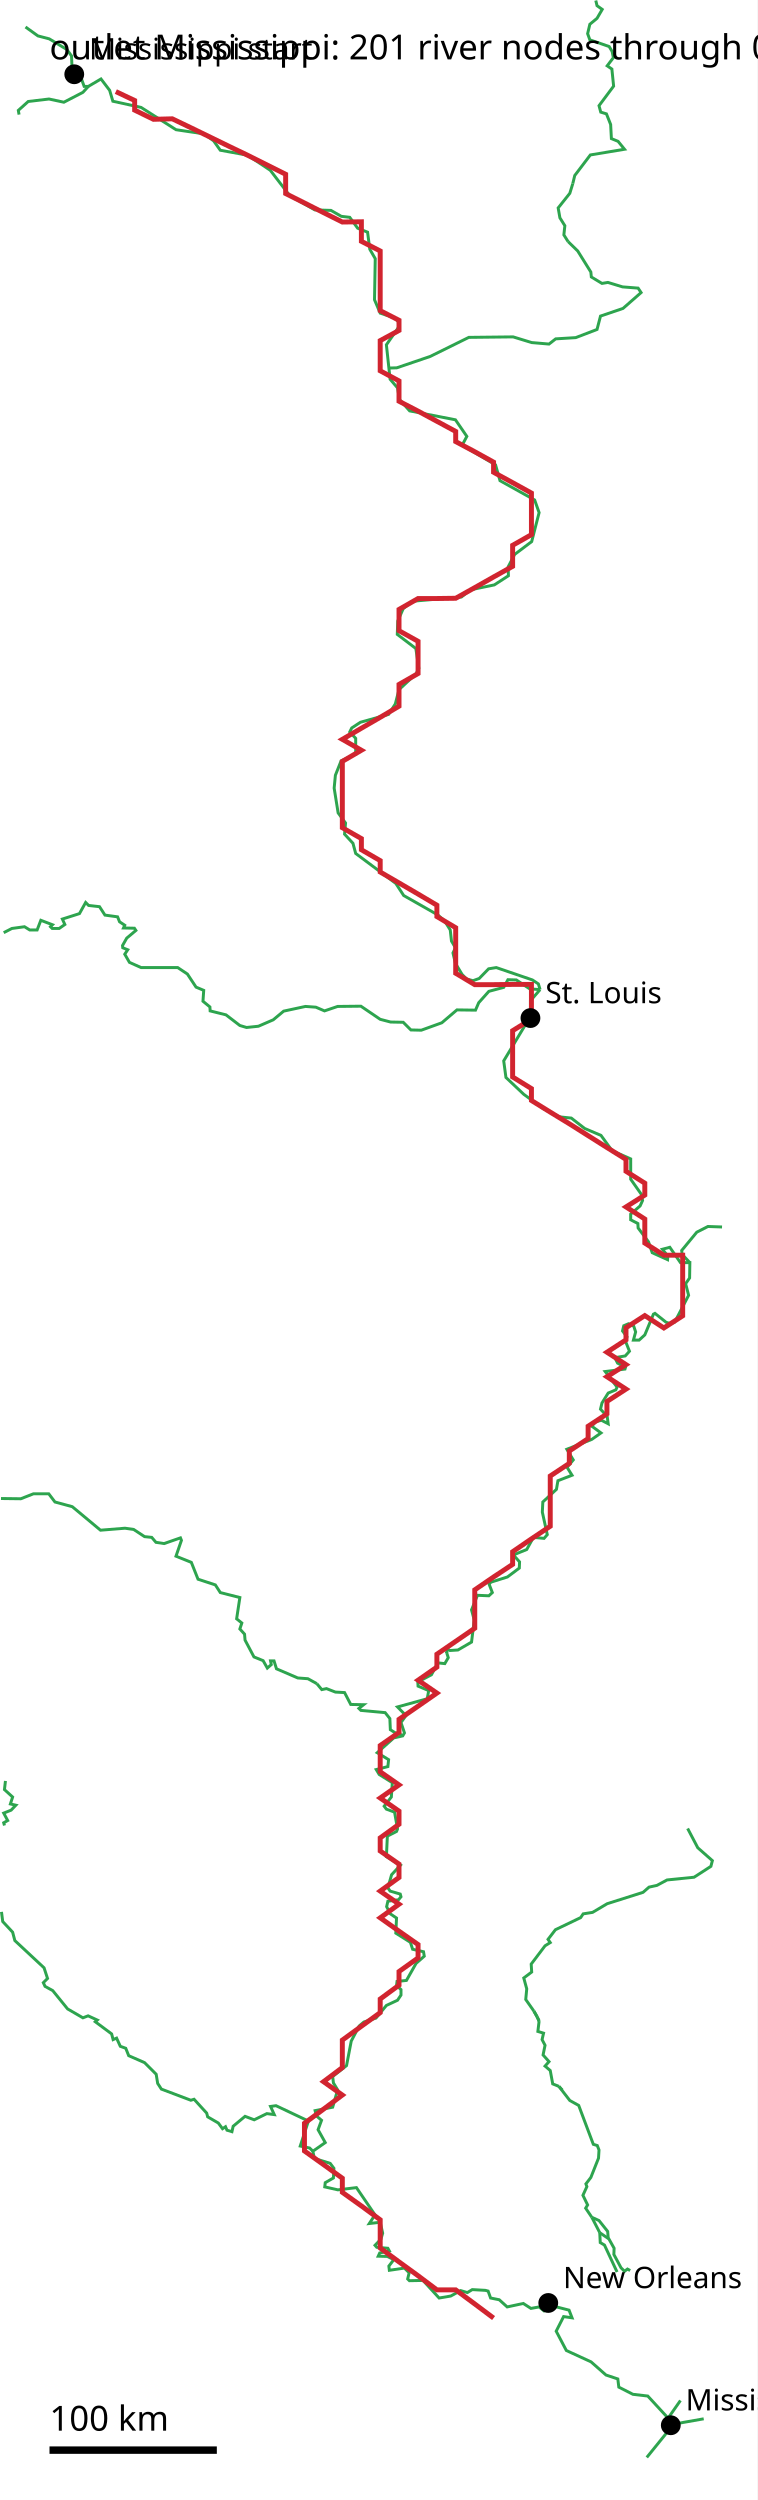
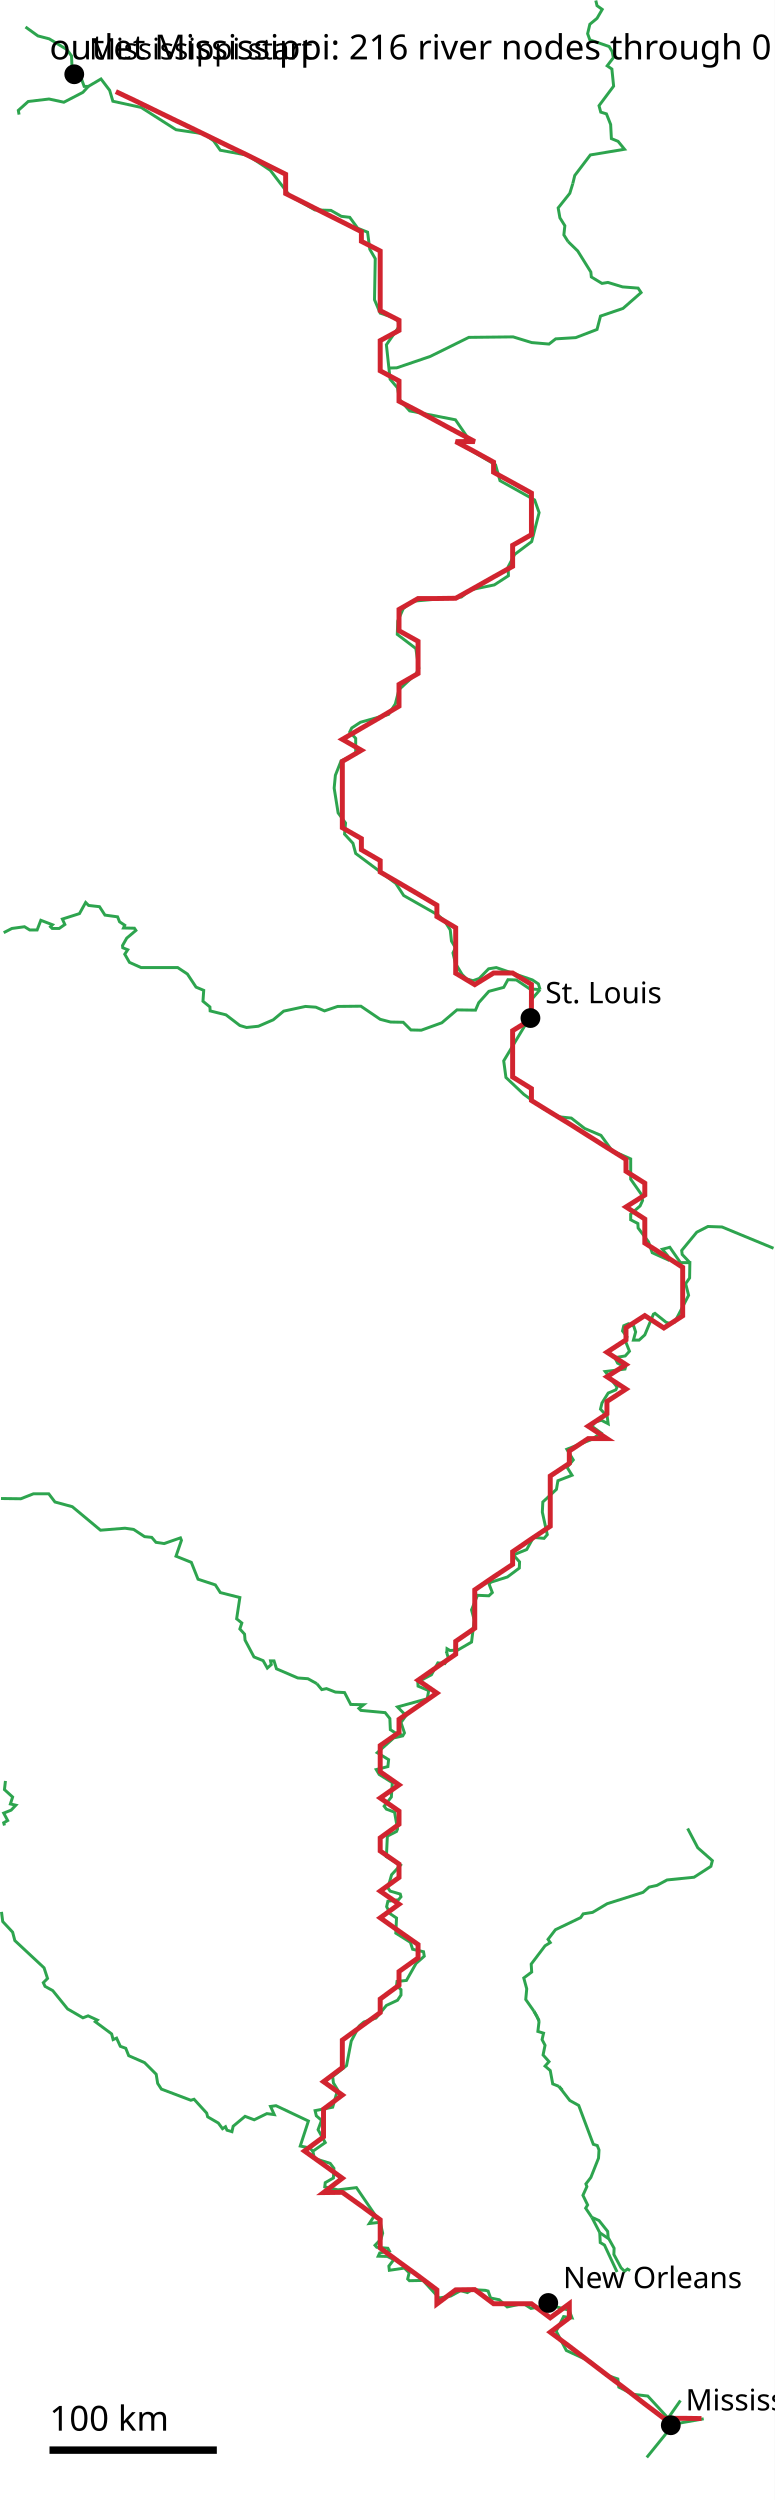
- <svg xmlns="http://www.w3.org/2000/svg" width="306" height="1010" viewBox="0 0 306 1010">
+ <svg xmlns="http://www.w3.org/2000/svg" width="313" height="1010" viewBox="0 0 313 1010">
  <rect width="100%" height="100%" fill="#ffffff" />
  <polyline fill="none" stroke="#2da44e" stroke-width="1.2" points="0.4,605.4 8.4,605.5 13.5,603.5 19.7,603.5 22.2,606.8 29.2,608.7 40.6,618.2 50.5,617.4 54.0,617.9 58.4,620.8 61.3,621.1 63.0,623.1 66.3,623.6 72.9,621.3 73.3,622.3 71.1,628.7 77.3,631.2 80.0,638.0 87.0,640.3 89.0,643.4 96.9,645.4 95.6,654.0 97.7,655.7 96.9,658.1 98.8,660.2 99.0,662.6 102.6,669.4 106.3,670.9 108.0,673.9 109.6,672.5 109.3,671.0 110.7,671.0 111.7,674.2 120.3,677.9 124.4,678.2 128.0,680.2" />
  <polyline fill="none" stroke="#2da44e" stroke-width="1.2" points="128.0,680.2 130.0,682.6 131.9,682.2 135.5,683.6 139.2,683.8 141.7,688.6 146.9,688.7 145.0,690.2 145.8,691.0 155.6,691.9 157.5,694.3 157.7,698.8 160.5,700.6 161.4,700.1 162.2,701.3" />
  <polyline fill="none" stroke="#2da44e" stroke-width="1.2" points="10.3,10.9 15.3,14.5 19.9,15.7 27.0,20.0 28.9,22.6 29.1,27.6 32.7,31.3 34.0,34.9 35.7,34.9 40.8,31.9 44.3,36.5 45.6,40.9 57.0,43.4 71.1,52.4 82.5,54.1 86.3,56.9 89.0,60.7 100.0,62.7 109.2,68.8 117.1,79.1 127.2,84.8 133.7,85.0 137.9,87.4 141.3,87.8 144.5,92.2 148.5,93.8 149.4,100.7 151.6,104.5 151.3,121.1 153.6,126.5 159.5,128.5 160.9,129.9 161.1,132.1 156.1,139.3 157.6,153.2 160.6,156.7 161.4,161.4 165.5,166.0 184.0,169.6 188.6,176.3 186.9,179.5 187.6,180.4 200.2,187.8 202.0,194.2 216.0,202.0 217.8,207.1 214.8,218.8 207.9,224.0 205.3,229.0 205.4,232.6 199.7,236.3 190.0,238.3 186.4,241.2 166.6,242.9 162.9,245.9 160.7,250.9 160.5,256.3 168.0,262.0 169.2,270.0 168.1,272.2 161.2,278.6 159.7,284.4 157.0,288.6 145.6,291.8 142.1,294.1 141.3,295.7 143.7,298.3 143.7,304.7 137.8,307.4 135.5,313.2 135.0,318.4 136.6,328.4 139.6,332.5 139.2,337.0 142.6,340.7 143.7,344.8 159.9,356.9 163.1,361.8 177.0,369.7 179.7,372.2 181.9,375.7 182.4,380.2 184.0,382.9 183.0,385.0 184.0,389.2 186.7,393.7 188.5,395.5 191.1,396.2 193.6,395.3 197.4,391.4 200.5,390.9 215.1,395.9 217.5,397.5 218.2,399.8" />
  <polyline fill="none" stroke="#2da44e" stroke-width="1.2" points="231.4,74.2 230.2,78.1 225.5,84.0 226.2,88.0 228.2,91.2 227.8,94.9 229.5,97.6" />
  <polyline fill="none" stroke="#2da44e" stroke-width="1.2" points="240.7,0.2 241.2,2.3 243.3,3.8 241.2,7.4 238.3,9.8 237.4,13.6 238.3,16.1 246.1,18.8 247.3,20.8 247.8,23.3 245.3,26.6 247.2,27.9 247.9,34.8 242.0,42.7 242.7,45.3 245.0,46.0 246.7,50.3 247.0,56.0 249.7,57.1 252.3,60.3 238.5,62.6 232.2,70.9 231.4,74.2" />
  <polyline fill="none" stroke="#2da44e" stroke-width="1.2" points="229.5,97.6 233.4,101.4 238.7,109.9 238.9,111.9 243.2,114.5 245.6,114.1 251.5,115.9 257.8,116.4 259.0,118.2 251.7,124.6 242.6,127.7 241.2,133.1 232.6,136.4 224.5,136.9 221.8,139.0 214.8,138.4 207.3,136.1 189.4,136.3 173.8,144.0 160.3,148.6 156.9,148.7" />
  <polyline fill="none" stroke="#2da44e" stroke-width="1.2" points="218.2,399.8 214.3,404.3 214.3,410.6 203.5,428.6 204.4,435.3 211.6,442.1 219.5,447.9 225.9,451.2 230.8,451.7 236.2,455.9 242.8,458.7 247.3,464.9 254.8,468.2 254.8,476.4 259.1,482.5 259.6,485.0 258.6,487.2 254.8,490.5 254.8,492.8 257.7,494.3 257.8,496.1 262.0,501.7 263.5,506.1 269.7,508.9 269.8,507.4 267.6,504.7 270.6,503.9 274.9,510.1 278.7,510.1 278.6,516.3 277.0,518.6 278.2,523.3 272.6,534.1 271.0,534.8 269.1,534.2 264.6,530.6 264.0,530.9 260.5,539.3 258.2,541.4 255.9,541.4 256.8,538.1 256.0,535.7 253.9,534.8 252.0,535.6 251.5,537.7 253.3,540.1 252.8,542.1 254.3,545.9 252.6,547.8 248.4,548.5 249.5,550.7 252.7,552.4 252.5,553.1 244.5,554.1 249.3,560.4 248.8,561.5 245.7,562.8 243.2,566.8 242.6,569.3 245.3,572.2 245.7,575.2 243.0,573.8 240.6,574.4 239.1,576.2 242.8,578.9 239.1,581.5 229.0,585.5 231.6,589.8 229.1,592.8 231.1,596.0 225.4,598.2 224.8,601.7 219.3,606.8 219.1,610.9 221.1,620.0 219.8,621.5 215.5,621.1 212.8,626.0 207.4,628.2 209.9,631.0 209.8,633.5 205.0,637.1 198.3,639.2 197.6,640.0 198.9,643.4 197.5,644.7 192.9,644.5 190.5,650.4 191.6,654.5 190.5,663.4 185.0,666.6 181.8,666.8 180.6,666.1 180.5,667.8" />
  <polyline fill="none" stroke="#2da44e" stroke-width="1.2" points="180.5,667.8 180.3,667.2" />
  <polyline fill="none" stroke="#2da44e" stroke-width="1.2" points="180.5,667.8 181.1,669.7 179.7,672.1 176.9,671.8 174.3,676.6 168.8,679.5 168.9,681.2 173.2,683.0 172.6,686.3 160.6,689.6 164.0,693.1 162.0,695.9 163.4,700.1 162.7,701.3 159.1,702.1 152.4,708.1 157.0,710.9 156.7,713.7 152.0,714.9 153.2,716.9 158.5,720.2 158.1,726.0 155.2,729.7 156.1,730.9 159.4,732.1 160.6,738.9 160.2,739.9 156.5,741.8 156.1,750.1 161.8,753.5 158.2,757.4 156.7,762.7 157.6,764.0 161.7,765.2 162.0,766.3 161.0,767.5 156.7,768.1 156.2,770.3 157.7,773.2 160.2,774.9 159.9,781.0 165.8,784.7 166.7,787.5 171.1,788.5 171.4,790.3 168.1,793.2 164.2,800.1 160.4,800.5 160.2,802.1 162.0,803.8 162.0,806.0 160.6,808.1 156.1,810.2 151.9,815.3 147.0,816.9 145.1,818.5 141.9,824.6 140.0,834.5 134.4,838.9 134.7,841.5 136.4,844.3 134.4,851.3 127.3,852.7 127.8,854.8 129.9,856.6 128.5,860.4 131.4,865.6 126.4,869.1 127.0,872.0 133.4,874.0 134.9,876.0 134.7,879.9 131.4,881.8 131.2,883.5 136.5,884.7 144.0,883.8 151.5,894.8 149.2,898.3 153.6,897.8 154.6,902.2 153.9,904.6 151.5,907.1 152.2,907.9 156.7,908.3 157.3,909.4 153.4,910.2 152.8,911.5 156.5,911.6 159.1,912.9 157.1,915.5 157.3,917.2 163.4,916.3 165.3,918.2 164.7,920.7 165.4,921.4 170.9,921.3 177.4,928.4 182.1,927.6 186.1,925.4 188.8,926.2 190.8,925.0 196.1,925.3 197.2,925.6 198.2,928.4 201.7,929.1 204.9,932.0 211.4,930.6 214.5,932.6 217.8,932.0 219.8,933.6 223.3,931.6 229.9,933.3 231.1,936.4 227.7,935.9 224.7,941.8 228.8,949.6 238.8,954.2 244.8,959.5 249.6,961.1 250.0,964.4 255.7,967.3 261.7,968.0 269.8,976.8 270.5,979.6 269.3,982.9 261.3,992.8" />
  <polyline fill="none" stroke="#2da44e" stroke-width="1.2" points="274.9,969.8 270.0,976.8" />
  <polyline fill="none" stroke="#2da44e" stroke-width="1.2" points="270.7,979.6 284.3,977.2" />
  <polyline fill="none" stroke="#2da44e" stroke-width="1.2" points="2.2,719.5 1.8,723.0 5.1,726.0 4.2,728.8 6.4,729.3 4.5,731.3 1.5,732.5 3.1,735.5 1.5,736.4 1.8,737.5" />
  <polyline fill="none" stroke="#2da44e" stroke-width="1.2" points="0.6,772.4 1.1,776.3 5.1,780.6 6.0,784.0 17.8,795.0 19.2,799.3 17.5,801.0 18.2,802.5 21.3,804.2 27.3,811.6 33.5,815.2 35.6,814.4 39.3,816.1 38.5,816.8 45.1,821.7 45.7,824.0 47.1,823.4 48.6,826.7 50.8,827.5 52.0,830.5 58.4,833.3 63.1,838.0 63.7,841.7 65.2,844.0 77.1,848.5 78.4,848.1 83.5,853.7 83.9,855.2 88.2,857.7 89.9,860.0 91.1,859.2 91.7,860.6 93.7,861.2 94.2,859.0 99.0,855.0 102.7,856.4 107.8,853.9 110.8,854.3 109.3,851.0 111.5,850.7 124.6,856.9 121.3,867.0 125.1,867.8 126.4,869.1" />
  <polyline fill="none" stroke="#2da44e" stroke-width="1.2" points="277.8,738.7 281.9,746.5 287.8,751.7 287.2,754.0 280.4,758.4 269.5,759.5 265.4,761.7 262.2,762.4 259.8,764.5 245.3,769.1 239.4,772.6 235.6,773.2 234.6,774.7 224.4,779.6 221.4,783.5 222.3,784.8 220.2,786.1 214.6,793.5 214.8,796.7 211.6,799.1 212.8,803.5 212.4,807.8 215.7,812.5" />
  <polyline fill="none" stroke="#2da44e" stroke-width="1.2" points="215.7,812.5 217.0,814.8" />
  <polyline fill="none" stroke="#2da44e" stroke-width="1.2" points="215.7,812.5 217.0,814.8" />
  <polyline fill="none" stroke="#2da44e" stroke-width="1.2" points="217.0,814.8 217.8,816.5" />
  <polyline fill="none" stroke="#2da44e" stroke-width="1.2" points="217.0,814.8 217.8,816.5" />
  <polyline fill="none" stroke="#2da44e" stroke-width="1.2" points="217.8,816.5 217.3,820.7 219.6,821.4 219.0,824.0 220.2,826.3 219.4,830.2 221.8,832.9 220.2,834.7 222.3,836.5 223.3,841.9 225.8,842.9" />
  <polyline fill="none" stroke="#2da44e" stroke-width="1.2" points="225.8,842.9 230.2,848.6 233.8,850.6 239.7,866.3 241.3,866.8 242.0,868.6 241.8,871.9 238.7,879.7 236.7,882.3 237.1,883.4 235.5,886.9 237.4,890.8 236.6,892.1 239.1,895.8" />
  <polyline fill="none" stroke="#2da44e" stroke-width="1.2" points="227.2,844.4 225.8,842.9" />
  <polyline fill="none" stroke="#2da44e" stroke-width="1.2" points="239.1,895.8 242.0,897.1 245.5,901.5 245.7,904.0 248.1,908.3 248.0,910.8 250.9,916.2 252.3,917.6 253.5,916.7 254.6,917.3" />
  <polyline fill="none" stroke="#2da44e" stroke-width="1.2" points="239.1,895.8 242.3,902.0" />
  <polyline fill="none" stroke="#2da44e" stroke-width="1.2" points="242.3,902.0 245.8,904.4" />
  <polyline fill="none" stroke="#2da44e" stroke-width="1.2" points="242.3,902.0 242.5,906.0 244.2,907.0 249.3,917.9" />
  <polyline fill="none" stroke="#2da44e" stroke-width="1.2" points="7.7,46.3 7.4,44.6 11.4,41.0 19.8,40.0 25.8,41.3 33.5,37.3 35.7,34.9" />
  <polyline fill="none" stroke="#2da44e" stroke-width="1.2" points="1.5,376.8 4.8,375.1 9.9,374.4 12.0,375.7 15.0,375.7 16.5,371.8 21.2,373.6 20.4,374.4 21.1,375.1 23.9,375.1 26.2,373.5 25.2,371.3 32.1,369.1 34.6,364.6 35.8,365.8 40.2,366.3 42.4,369.7 47.5,370.4 48.3,372.4 50.4,373.8 49.9,374.9 54.3,375.0 54.9,375.9 51.2,379.0 49.5,382.0 49.6,382.9 51.6,383.7 50.4,385.5 52.3,388.8 57.0,390.9 71.8,390.9 75.7,393.5 79.2,398.8 82.3,400.1 82.0,404.5 84.8,406.8 84.9,408.4 91.3,410.0 96.9,414.3 99.6,415.1 104.4,414.6 110.4,412.0 114.6,408.5 123.4,406.6 127.6,406.9 131.1,408.4 136.4,406.6 145.8,406.5 153.6,411.8 157.8,412.9 162.9,413.0 166.0,416.1 170.2,416.2 178.5,413.2 184.6,408.0 192.1,408.1 193.4,405.1 197.5,400.5 203.5,398.9 205.2,395.8 208.6,395.9 214.0,399.5 218.2,399.8" />
-   <polyline fill="none" stroke="#2da44e" stroke-width="1.2" points="291.7,495.7 286.0,495.5 281.5,497.8 275.4,505.2 275.6,506.8 278.7,510.1" />
-   <polyline fill="none" stroke="#d1242f" stroke-width="2" points="46.8,37.0 54.4,40.6 54.4,44.5 62.0,48.2 69.6,48.0 77.3,51.7 84.9,55.4 92.5,59.1 100.2,62.8 107.8,66.6 115.4,70.4 115.4,74.3 115.4,78.2 123.0,82.0 130.7,85.9 138.3,89.7 146.0,89.6 146.0,93.6 146.0,97.5 153.6,101.4 153.6,105.4 153.6,109.4 153.6,113.4 153.6,117.4 153.6,121.4 153.6,125.5 161.2,129.4 161.2,133.5 153.6,137.6 153.6,141.7 153.6,145.8 153.6,149.8 161.2,153.9 161.2,158.0 161.2,162.1 168.9,166.1 176.5,170.2 184.1,174.3 184.1,178.4 191.8,182.5 199.4,186.7 199.4,190.8 207.1,195.0 214.7,199.2 214.7,203.4 214.7,207.6 214.7,211.8 214.7,216.0 207.1,220.3 207.1,224.5 207.1,228.8 199.4,233.1 191.8,237.4 184.1,241.7 176.5,241.8 168.9,241.8 161.2,246.2 161.2,250.5 161.2,254.8 168.9,259.1 168.9,263.4 168.9,267.8 168.9,272.1 161.2,276.5 161.2,280.9 161.2,285.3 153.6,289.8 146.0,294.2 138.3,298.7 146.0,303.1 138.3,307.6 138.3,312.0 138.3,316.5 138.3,320.9 138.3,325.4 138.3,329.9 138.3,334.4 146.0,338.8 146.0,343.3 153.6,347.7 153.6,352.3 161.2,356.7 168.9,361.2 176.5,365.7 176.5,370.3 184.1,374.8 184.1,379.4 184.1,384.0 184.1,388.6 184.1,393.2 191.8,397.8 199.4,397.8 207.1,397.7 214.7,397.7 214.7,402.4 214.7,407.0 214.7,411.7 207.1,416.4 207.1,421.0 207.1,425.7 207.1,430.4 207.1,435.1 214.7,439.8 214.7,444.6 222.3,449.3 230.0,454.0 237.6,458.8 245.2,463.6 252.9,468.4 252.9,473.2 260.5,478.0 260.5,482.8 252.9,487.6 260.5,492.5 260.5,497.3 260.5,502.2 268.2,507.1 275.8,507.1 275.8,512.0 275.8,516.9 275.8,521.8 275.8,526.7 275.8,531.6 268.2,536.5 260.5,531.5 252.9,536.4 252.9,541.3 245.2,546.3 252.9,551.3 245.2,556.2 252.9,561.2 245.2,566.2 245.2,571.2 237.6,576.2 237.6,581.2 230.0,586.2 230.0,591.2 222.3,596.3 222.3,601.4 222.3,606.4 222.3,611.5 222.3,616.6 214.7,621.7 207.1,626.9 207.1,632.0 199.4,637.1 191.8,642.3 191.8,647.5 191.8,652.7 191.8,657.8 184.1,663.1 176.5,668.3 176.5,673.5 168.9,678.8 176.5,684.0 168.9,689.3 161.2,694.6 161.2,699.9 153.6,705.2 153.6,710.5 153.6,715.8 161.2,721.1 153.6,726.4 161.2,731.7 161.2,737.0 153.6,742.5 153.6,747.8 161.2,753.1 161.2,758.5 153.6,764.0 161.2,769.3 153.6,774.8 161.2,780.2 168.9,785.6 168.9,791.0 161.2,796.5 161.2,802.0 153.6,807.6 153.6,813.1 146.0,818.6 138.3,824.2 138.3,829.8 138.3,835.3 130.7,841.0 138.3,846.4 130.7,852.1 123.0,857.8 123.0,863.4 123.0,869.0 130.7,874.5 138.3,880.0 138.3,885.7 146.0,891.2 153.6,896.8 153.6,902.5 153.6,908.2 161.2,913.8 168.9,919.4 176.5,925.1 184.1,925.1 191.8,930.8 199.4,936.5" />
+   <polyline fill="none" stroke="#2da44e" stroke-width="1.2" points="312.5,504.3 291.7,495.7 286.0,495.5 281.5,497.8 275.4,505.2 275.6,506.8 278.7,510.1" />
+   <polyline fill="none" stroke="#d1242f" stroke-width="2" points="46.8,37.0 54.4,40.6 62.0,44.3 69.6,48.0 77.3,51.7 84.9,55.4 92.5,59.1 100.2,62.8 107.8,66.6 115.4,70.4 115.4,74.3 115.4,78.2 123.0,82.0 130.7,85.9 138.3,89.7 146.0,93.6 146.0,97.5 153.6,101.4 153.6,105.4 153.6,109.4 153.6,113.4 153.6,117.4 153.6,121.4 153.6,125.5 161.2,129.4 161.2,133.5 153.6,137.6 153.6,141.7 153.6,145.8 153.6,149.8 161.2,153.9 161.2,158.0 161.2,162.1 168.9,166.1 176.5,170.2 184.1,174.3 191.8,178.4 184.1,178.4 191.8,182.5 199.4,186.7 199.4,190.8 207.1,195.0 214.7,199.2 214.7,203.4 214.7,207.6 214.7,211.8 214.7,216.0 207.1,220.3 207.1,224.5 207.1,228.8 199.4,233.1 191.8,237.4 184.1,241.7 176.5,241.8 168.9,241.8 161.2,246.2 161.2,250.5 161.2,254.8 168.9,259.1 168.9,263.4 168.9,267.8 168.9,272.1 161.2,276.5 161.2,280.9 161.2,285.3 153.6,289.8 146.0,294.2 138.3,298.7 146.0,303.1 138.3,307.6 138.3,312.0 138.3,316.5 138.3,320.9 138.3,325.4 138.3,329.9 138.3,334.4 146.0,338.8 146.0,343.3 153.6,347.7 153.6,352.3 161.2,356.7 168.9,361.2 176.5,365.7 176.5,370.3 184.1,374.8 184.1,379.4 184.1,384.0 184.1,388.6 184.1,393.2 191.8,397.8 199.4,393.1 207.1,393.1 214.7,397.7 214.7,402.4 214.7,407.0 214.7,411.7 207.1,416.4 207.1,421.0 207.1,425.7 207.1,430.4 207.1,435.1 214.7,439.8 214.7,444.6 222.3,449.3 230.0,454.0 237.6,458.8 245.2,463.6 252.9,468.4 252.9,473.2 260.5,478.0 260.5,482.8 252.9,487.6 260.5,492.5 260.5,497.3 260.5,502.2 268.2,507.1 275.8,512.0 275.8,516.9 275.8,521.8 275.8,526.7 275.8,531.6 268.2,536.5 260.5,531.5 252.9,536.4 252.9,541.3 245.2,546.3 252.9,551.3 245.2,556.2 252.9,561.2 245.2,566.2 245.2,571.2 237.6,576.2 245.2,581.2 237.6,581.2 230.0,586.2 230.0,591.2 222.3,596.3 222.3,601.4 222.3,606.4 222.3,611.5 222.3,616.6 214.7,621.7 207.1,626.9 207.1,632.0 199.4,637.1 191.8,642.3 191.8,647.5 191.8,652.7 191.8,657.8 184.1,663.1 184.1,668.3 176.5,673.5 168.9,678.8 176.5,684.0 168.9,689.3 161.2,694.6 161.2,699.9 153.6,705.2 153.6,710.5 153.6,715.8 161.2,721.1 153.6,726.4 161.2,731.7 161.2,737.0 153.6,742.5 153.6,747.8 161.2,753.1 161.2,758.5 153.6,764.0 161.2,769.3 153.6,774.8 161.2,780.2 168.9,785.6 168.9,791.0 161.2,796.5 161.2,802.0 153.6,807.6 153.6,813.1 146.0,818.6 138.3,824.2 138.3,829.8 138.3,835.3 130.7,841.0 138.3,846.4 130.7,852.1 130.7,857.7 130.7,863.3 123.0,869.0 130.7,874.5 138.3,880.0 130.7,885.8 138.3,885.7 146.0,891.2 153.6,896.8 153.6,902.5 153.6,908.2 161.2,913.8 168.9,919.4 176.5,925.1 176.5,930.8 184.1,925.1 191.8,925.0 199.4,930.7 207.1,930.7 214.7,930.7 222.3,936.4 230.0,930.7 230.0,936.4 222.3,942.2 230.0,947.9 237.6,953.7 245.2,959.5 252.9,965.3 260.5,971.2 268.2,977.0 275.8,977.0 283.4,977.1" />
  <circle cx="30.0" cy="30.0" r="4" fill="#000000" />
  <text x="36.0" y="24.0" font-family="sans-serif" font-size="12">Mississippi start</text>
  <circle cx="214.3" cy="411.3" r="4" fill="#000000" />
  <text x="220.3" y="405.3" font-family="sans-serif" font-size="12">St. Louis</text>
  <circle cx="221.5" cy="930.4" r="4" fill="#000000" />
  <text x="227.5" y="924.4" font-family="sans-serif" font-size="12">New Orleans</text>
  <circle cx="271.0" cy="979.8" r="4" fill="#000000" />
  <text x="277.0" y="973.8" font-family="sans-serif" font-size="12">Mississippi mouth</text>
  <line x1="20" y1="989.85" x2="87.6" y2="989.85" stroke="#000000" stroke-width="3" />
  <text x="20" y="982" font-family="sans-serif" font-size="14">100 km</text>
-   <text x="20" y="24" font-family="sans-serif" font-size="14">outlet Mississippi: 201 river nodes through 0 lakes, passes 0.6 km from St. Louis (15 km allowed), passes 37.2 km from New Orleans (15 km allowed), ends in the ocean at (29.87, -90.45), 141 km from its mouth (150 km allowed) - FAIL</text>
+   <text x="20" y="24" font-family="sans-serif" font-size="14">outlet Mississippi: 216 river nodes through 0 lakes, passes 0.6 km from St. Louis (15 km allowed), passes 7.6 km from New Orleans (15 km allowed), ends in the ocean at (29.20, -89.05), 21 km from its mouth (150 km allowed) - PASS</text>
</svg>
